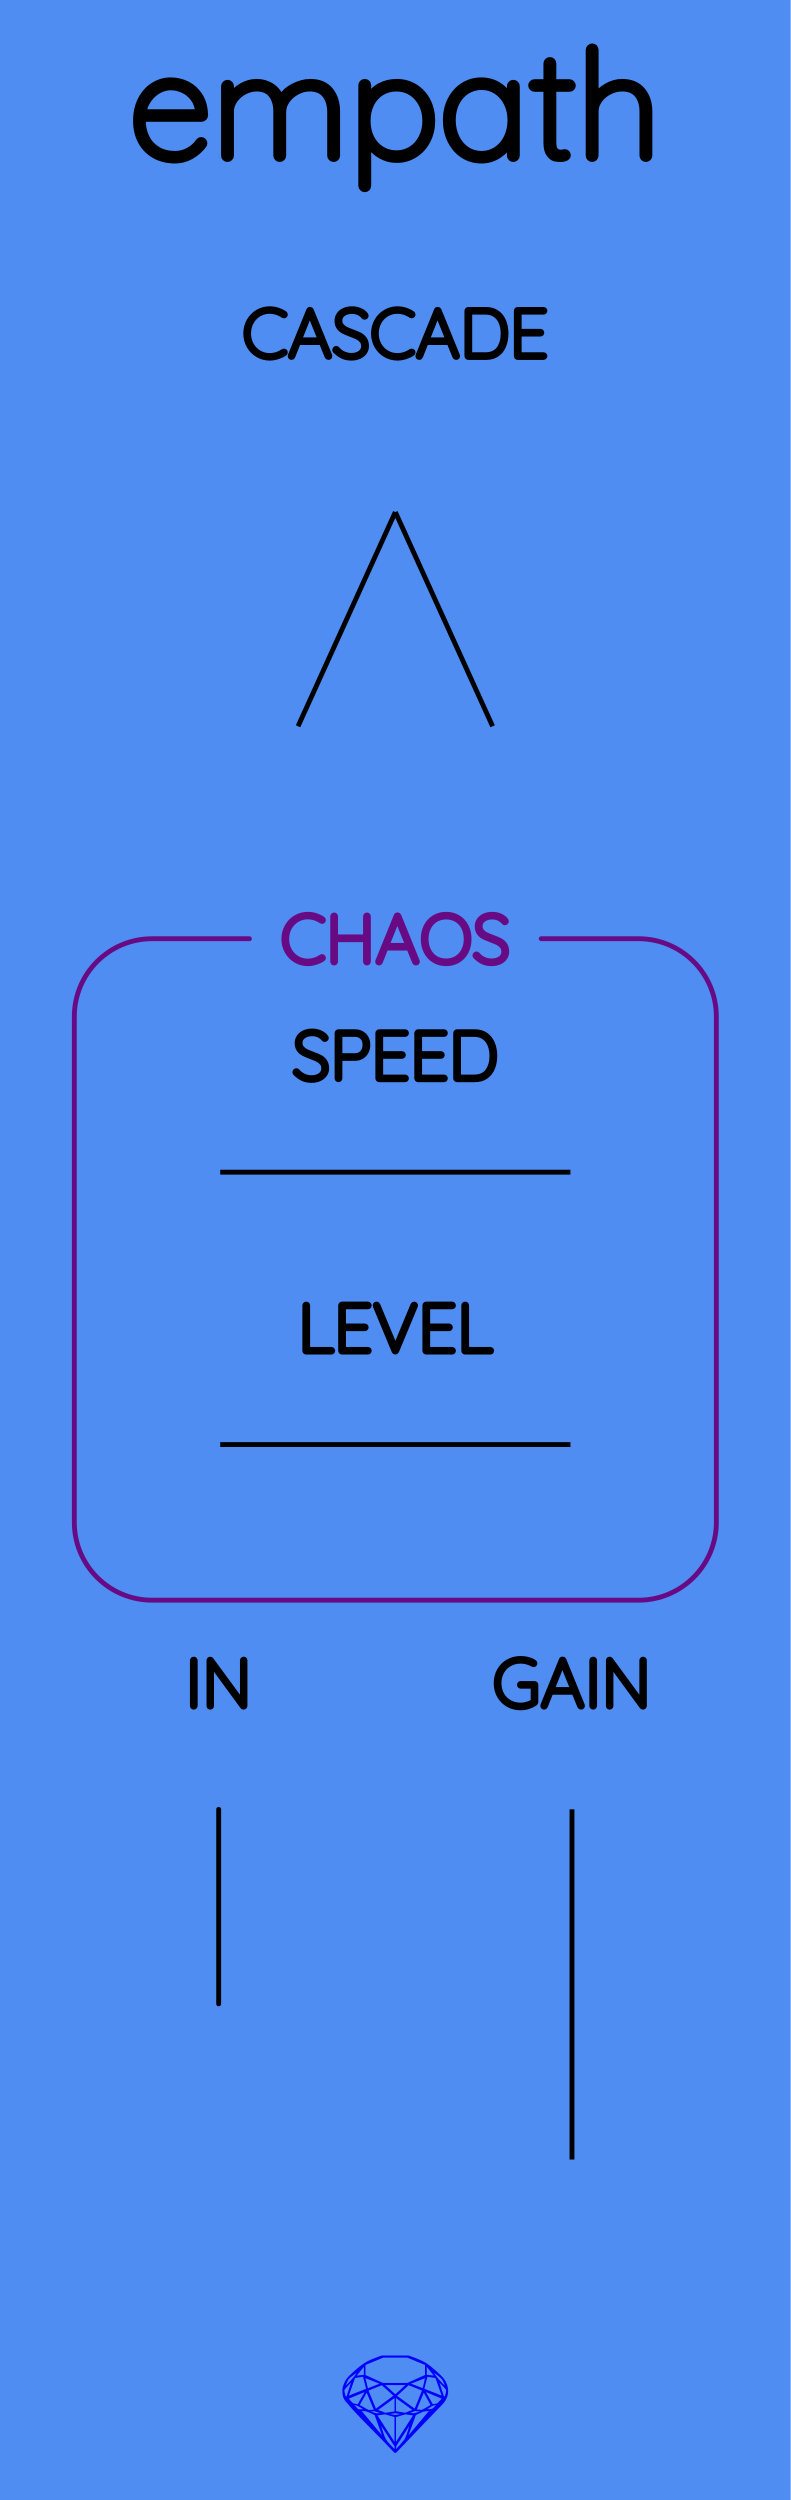
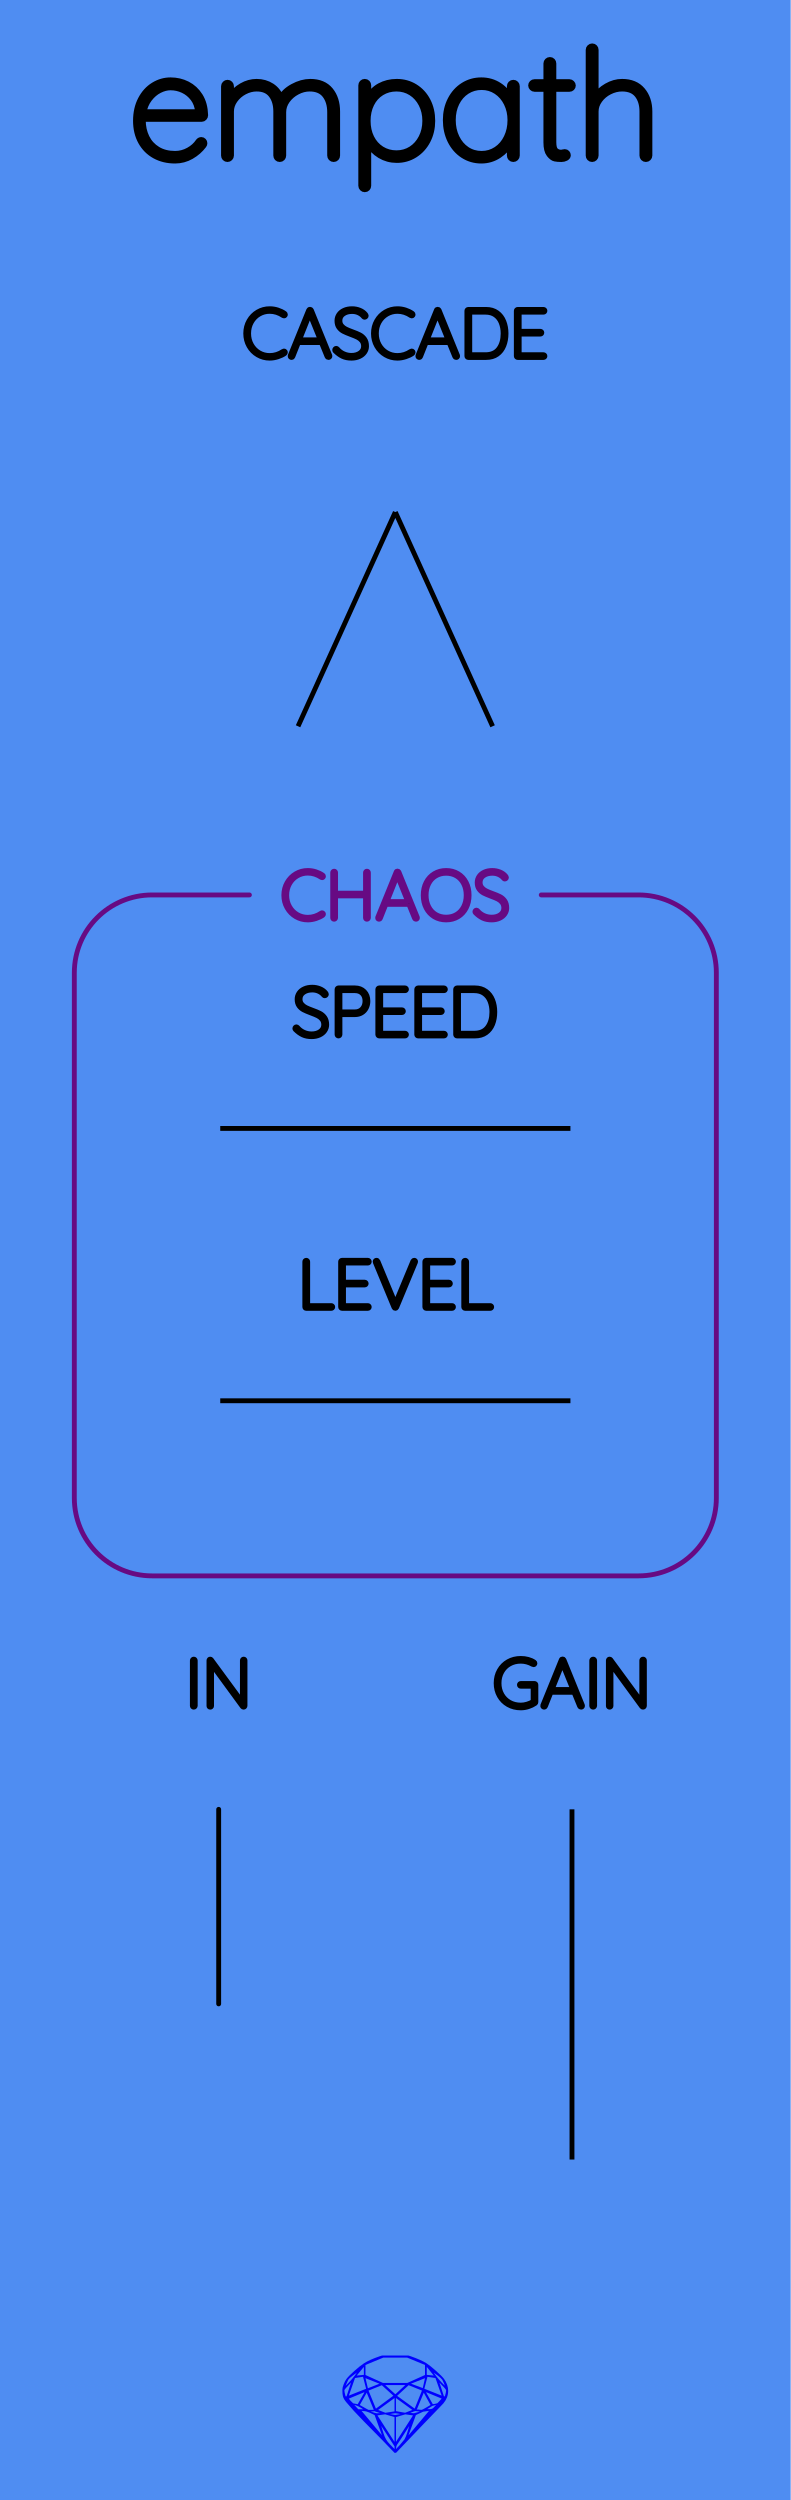
<svg xmlns="http://www.w3.org/2000/svg" width="40.64mm" height="128.50mm" viewBox="0 0 40.64 128.50">
  <g id="PanelLayer">
    <rect id="border_rect" width="40.64" height="128.5" x="0" y="0" style="display:inline;fill:#4f8df2;fill-opacity:1;stroke:none;" />
    <path id="sapphire_gemstone" d="m 23.035,122.900 q 0,0.342 -0.243,0.631 -0.044,0.052 -0.204,0.215 -0.187,0.19 -0.785,0.813 l -1.444,1.513 q -0.019,0.003 -0.044,0.003 -0.028,0 -0.041,-0.003 -0.083,-0.083 -0.648,-0.675 -0.469,-0.474 -0.934,-0.948 -0.557,-0.568 -0.898,-0.981 -0.132,-0.16 -0.168,-0.298 -0.028,-0.102 -0.028,-0.342 0,-0.11 0.072,-0.289 0.066,-0.165 0.141,-0.265 0.119,-0.157 0.422,-0.424 0.284,-0.251 0.474,-0.375 0.273,-0.179 0.819,-0.367 0.096,-0.033 0.11,-0.033 h 1.361 q 0.011,0 0.105,0.033 0.568,0.201 0.824,0.367 0.165,0.105 0.474,0.378 0.322,0.284 0.422,0.422 0.215,0.295 0.215,0.626 z m -0.168,-0.273 q -0.033,-0.107 -0.135,-0.309 -0.072,-0.094 -0.209,-0.198 -0.119,-0.085 -0.234,-0.171 0.245,0.364 0.579,0.678 z m -0.573,-0.524 -0.358,-0.446 v 0.411 z m 0.637,0.758 q 0,-0.052 -0.342,-0.394 l 0.229,0.703 h 0.05 q 0.063,-0.218 0.063,-0.309 z m -0.232,0.273 -0.317,-0.904 -0.411,-0.063 -0.16,0.615 z m 0.003,0.154 -0.772,-0.32 h -0.03 l 0.345,0.606 q 0.08,-0.003 0.234,-0.047 0.025,-0.014 0.223,-0.24 z m -0.857,-1.05 -0.719,0.284 0.604,0.226 z m 0,-0.163 v -0.515 l -0.918,-0.38 h -1.224 l -0.918,0.38 v 0.515 l 0.898,0.408 h 1.254 z m 0.573,1.538 q -0.069,0.011 -0.198,0.052 -0.085,0.055 -0.259,0.163 0.019,0 0.063,0.003 0.041,0 0.063,0 0.119,0 0.19,-0.069 0.072,-0.072 0.141,-0.149 z m -0.289,0.003 -0.347,-0.631 -0.364,0.879 q 0.025,-0.017 0.066,-0.017 0.03,0 0.085,0.011 0.058,0.008 0.088,0.008 0.05,0 0.229,-0.107 0.229,-0.138 0.243,-0.143 z m -0.441,-0.741 -0.684,-0.276 -0.593,0.548 0.904,0.656 z m -0.854,-0.284 h -1.036 l 0.524,0.474 z m 0.75,1.367 q -0.229,-0.03 -0.229,-0.03 -0.036,0 -0.273,0.094 l 0.19,0.019 q 0.011,0 0.311,-0.083 z m -0.389,-0.088 -0.843,-0.612 v 0.675 l 0.471,0.083 z m 0.854,0.05 q -0.099,0.006 -0.295,0.039 -0.011,0.003 -0.378,0.176 -0.13,0.347 -0.38,1.042 z m -2.544,-1.397 -0.719,-0.284 0.124,0.518 z m -0.802,-0.455 v -0.411 l -0.367,0.446 z m 1.516,1.072 -0.593,-0.54 -0.684,0.276 0.38,0.929 z m 0.369,0.943 q -0.033,-0.003 -0.135,-0.025 -0.085,-0.017 -0.138,-0.017 -0.052,0 -0.138,0.017 -0.102,0.022 -0.135,0.025 0.265,0.047 0.273,0.047 0.008,0 0.273,-0.047 z m -0.309,-0.138 v -0.686 l -0.843,0.612 0.372,0.146 z m 0.951,0.207 -0.397,-0.055 -0.48,0.141 v 1.276 z m -2.888,-2.202 q -0.119,0.085 -0.234,0.174 -0.146,0.107 -0.209,0.196 -0.044,0.105 -0.135,0.314 0.369,-0.364 0.579,-0.684 z m 0.477,0.832 -0.16,-0.615 -0.411,0.063 -0.317,0.904 z m 0.394,1.083 -0.364,-0.879 -0.356,0.631 q 0.435,0.251 0.452,0.251 0.091,0 0.267,-0.003 z m 1.822,0.83 q -0.132,0.212 -0.405,0.634 -0.077,0.107 -0.22,0.328 -0.058,0.105 -0.055,0.226 0.16,-0.152 0.433,-0.496 0.077,-0.13 0.141,-0.339 0.055,-0.176 0.107,-0.353 z m -1.494,-0.661 -0.27,-0.088 -0.008,-0.011 q -0.025,0 -0.107,0.011 -0.066,0.006 -0.107,0.006 0.273,0.091 0.311,0.091 0.025,0 0.182,-0.008 z m -0.81,-1.064 h -0.03 l -0.772,0.32 q 0.066,0.097 0.223,0.24 0.077,0.014 0.234,0.047 z m -0.689,-0.502 q -0.342,0.347 -0.342,0.394 0,0.08 0.063,0.309 h 0.05 z m 2.235,3.045 v -1.276 l -0.48,-0.141 -0.397,0.055 z m -1.607,-1.676 q -0.256,-0.182 -0.458,-0.223 0.066,0.077 0.204,0.223 z m 1.61,2.045 v -0.138 l -0.684,-1.05 q 0.052,0.176 0.107,0.353 0.063,0.209 0.141,0.339 0.069,0.119 0.204,0.259 0.116,0.119 0.232,0.237 z m -0.645,-0.706 q -0.116,-0.328 -0.38,-1.042 -0.135,-0.066 -0.273,-0.13 -0.16,-0.072 -0.289,-0.072 -0.052,0 -0.11,-0.014 z" style="stroke-width:0;fill:#0000ff;stroke:#2e2114;stroke-linecap:square;stroke-opacity:1" />
    <path id="model_name" d="M10.483 7.36Q10.483 7.414 10.452 7.453Q10.196 7.794 9.815 8.012Q9.435 8.229 9 8.229Q8.418 8.229 7.968 7.981Q7.518 7.732 7.266 7.274Q7.014 6.816 7.014 6.211Q7.014 5.59 7.258 5.121Q7.503 4.651 7.906 4.403Q8.31 4.154 8.768 4.154Q9.225 4.154 9.617 4.352Q10.009 4.55 10.258 4.946Q10.506 5.342 10.522 5.924Q10.522 5.986 10.475 6.036Q10.428 6.087 10.366 6.087H7.316V6.188Q7.316 6.669 7.51 7.069Q7.704 7.468 8.085 7.701Q8.465 7.934 9 7.934Q9.373 7.934 9.703 7.752Q10.033 7.569 10.219 7.29Q10.273 7.22 10.351 7.22Q10.405 7.22 10.444 7.263Q10.483 7.305 10.483 7.36ZM7.347 5.792H10.203V5.722Q10.165 5.326 9.951 5.043Q9.738 4.76 9.423 4.612Q9.109 4.465 8.768 4.465Q8.48 4.465 8.182 4.616Q7.883 4.767 7.654 5.066Q7.425 5.365 7.347 5.792ZM17.305 5.738V7.996Q17.305 8.058 17.262 8.105Q17.219 8.151 17.15 8.151Q17.08 8.151 17.037 8.105Q16.994 8.058 16.994 7.996V5.769Q16.994 5.218 16.727 4.872Q16.459 4.527 15.916 4.527Q15.582 4.527 15.26 4.698Q14.938 4.868 14.736 5.152Q14.534 5.435 14.534 5.769V7.996Q14.534 8.058 14.491 8.105Q14.449 8.151 14.379 8.151Q14.309 8.151 14.266 8.105Q14.224 8.058 14.224 7.996V5.73Q14.224 5.194 13.967 4.861Q13.711 4.527 13.191 4.527Q12.866 4.527 12.555 4.69Q12.245 4.853 12.047 5.132Q11.849 5.412 11.849 5.73V7.996Q11.849 8.058 11.802 8.105Q11.756 8.151 11.694 8.151Q11.624 8.151 11.581 8.105Q11.538 8.058 11.538 7.996V4.434Q11.538 4.372 11.585 4.325Q11.631 4.278 11.694 4.278Q11.763 4.278 11.806 4.325Q11.849 4.372 11.849 4.434V4.977Q12.074 4.651 12.435 4.441Q12.796 4.232 13.191 4.232Q13.618 4.232 13.952 4.449Q14.286 4.667 14.441 5.086Q14.604 4.729 15.058 4.48Q15.512 4.232 15.947 4.232Q16.614 4.232 16.959 4.651Q17.305 5.07 17.305 5.738ZM22.194 6.211Q22.194 6.77 21.958 7.224Q21.721 7.678 21.309 7.938Q20.898 8.198 20.394 8.198Q19.928 8.198 19.54 7.965Q19.152 7.732 18.904 7.305V9.548Q18.904 9.61 18.861 9.657Q18.818 9.703 18.748 9.703Q18.686 9.703 18.64 9.657Q18.593 9.61 18.593 9.548V4.387Q18.593 4.325 18.636 4.278Q18.678 4.232 18.748 4.232Q18.818 4.232 18.861 4.278Q18.904 4.325 18.904 4.387V5.101Q19.136 4.659 19.524 4.445Q19.913 4.232 20.394 4.232Q20.906 4.232 21.317 4.488Q21.729 4.744 21.962 5.194Q22.194 5.644 22.194 6.211ZM21.884 6.211Q21.884 5.73 21.686 5.346Q21.488 4.961 21.147 4.744Q20.805 4.527 20.378 4.527Q19.944 4.527 19.598 4.74Q19.253 4.954 19.063 5.338Q18.873 5.722 18.873 6.211Q18.873 6.7 19.063 7.084Q19.253 7.468 19.598 7.686Q19.944 7.903 20.378 7.903Q20.805 7.903 21.147 7.686Q21.488 7.468 21.686 7.08Q21.884 6.692 21.884 6.211ZM26.541 4.434V7.996Q26.541 8.058 26.494 8.105Q26.447 8.151 26.385 8.151Q26.316 8.151 26.273 8.105Q26.23 8.058 26.23 7.996V7.298Q26.036 7.693 25.633 7.961Q25.229 8.229 24.74 8.229Q24.228 8.229 23.816 7.961Q23.405 7.693 23.172 7.224Q22.939 6.754 22.939 6.172Q22.939 5.598 23.176 5.136Q23.413 4.674 23.824 4.414Q24.235 4.154 24.74 4.154Q25.244 4.154 25.648 4.418Q26.052 4.682 26.23 5.124V4.434Q26.23 4.372 26.273 4.325Q26.316 4.278 26.385 4.278Q26.455 4.278 26.498 4.325Q26.541 4.372 26.541 4.434ZM26.261 6.172Q26.261 5.699 26.067 5.303Q25.873 4.907 25.528 4.678Q25.182 4.449 24.756 4.449Q24.329 4.449 23.983 4.67Q23.638 4.892 23.444 5.284Q23.25 5.675 23.25 6.172Q23.25 6.669 23.444 7.072Q23.638 7.476 23.979 7.705Q24.321 7.934 24.756 7.934Q25.182 7.934 25.528 7.705Q25.873 7.476 26.067 7.072Q26.261 6.669 26.261 6.172ZM29.42 4.395Q29.42 4.457 29.377 4.5Q29.334 4.542 29.272 4.542H28.419V7.305Q28.419 7.647 28.539 7.759Q28.659 7.872 28.846 7.872Q28.877 7.872 28.935 7.856Q28.993 7.841 29.032 7.841Q29.086 7.841 29.125 7.883Q29.164 7.926 29.164 7.981Q29.164 8.05 29.071 8.101Q28.977 8.151 28.853 8.151Q28.659 8.151 28.527 8.124Q28.395 8.097 28.252 7.915Q28.108 7.732 28.108 7.321V4.542H27.472Q27.418 4.542 27.371 4.496Q27.324 4.449 27.324 4.395Q27.324 4.333 27.367 4.29Q27.41 4.247 27.472 4.247H28.108V3.262Q28.108 3.2 28.155 3.153Q28.201 3.107 28.264 3.107Q28.333 3.107 28.376 3.153Q28.419 3.2 28.419 3.262V4.247H29.272Q29.327 4.247 29.373 4.294Q29.42 4.341 29.42 4.395ZM33.355 5.73V7.996Q33.355 8.058 33.308 8.105Q33.262 8.151 33.2 8.151Q33.13 8.151 33.087 8.105Q33.044 8.058 33.044 7.996V5.73Q33.044 5.194 32.781 4.861Q32.517 4.527 31.973 4.527Q31.64 4.527 31.317 4.69Q30.995 4.853 30.794 5.132Q30.592 5.412 30.592 5.73V7.996Q30.592 8.058 30.545 8.105Q30.499 8.151 30.437 8.151Q30.367 8.151 30.324 8.105Q30.281 8.058 30.281 7.996V2.563Q30.281 2.501 30.328 2.455Q30.375 2.408 30.437 2.408Q30.506 2.408 30.549 2.455Q30.592 2.501 30.592 2.563V5.016Q30.809 4.674 31.193 4.453Q31.578 4.232 31.973 4.232Q32.641 4.232 32.998 4.655Q33.355 5.078 33.355 5.73Z" style="display:inline;stroke:#000000;stroke-width:0.35;stroke-linecap:round;stroke-linejoin:bevel" />
    <path d="M 29.40,93.00 L 29.40,111.00 z " style="stroke:#000000;stroke-width:0.25;stroke-linecap:round;stroke-linejoin:bevel;stroke-dasharray:none" />
    <path d="M27.544 86.602V87.488Q27.544 87.53 27.513 87.551Q27.35 87.661 27.158 87.722Q26.966 87.784 26.768 87.784Q26.405 87.784 26.117 87.62Q25.83 87.456 25.666 87.167Q25.502 86.877 25.502 86.514Q25.502 86.151 25.666 85.862Q25.83 85.572 26.117 85.408Q26.405 85.244 26.768 85.244Q26.966 85.244 27.144 85.292Q27.322 85.339 27.463 85.435Q27.495 85.456 27.495 85.495Q27.495 85.526 27.472 85.546Q27.449 85.565 27.428 85.565Q27.41 85.565 27.382 85.551Q27.086 85.385 26.768 85.385Q26.444 85.385 26.19 85.53Q25.936 85.674 25.793 85.932Q25.65 86.19 25.65 86.514Q25.65 86.839 25.793 87.096Q25.936 87.354 26.19 87.498Q26.444 87.643 26.768 87.643Q26.931 87.643 27.098 87.592Q27.266 87.541 27.403 87.456V86.673H26.768Q26.74 86.673 26.719 86.652Q26.698 86.63 26.698 86.602Q26.698 86.571 26.719 86.551Q26.74 86.532 26.768 86.532H27.474Q27.506 86.532 27.525 86.553Q27.544 86.574 27.544 86.602ZM29.94 87.682Q29.94 87.714 29.919 87.731Q29.897 87.749 29.866 87.749Q29.841 87.749 29.822 87.737Q29.802 87.724 29.795 87.703L29.499 86.976L29.502 86.983H28.32L28.035 87.703Q28.017 87.749 27.971 87.749Q27.939 87.749 27.92 87.731Q27.901 87.714 27.897 87.689Q27.894 87.675 27.901 87.654L28.85 85.318Q28.86 85.29 28.876 85.281Q28.892 85.272 28.917 85.272Q28.97 85.272 28.987 85.318L29.936 87.654Q29.94 87.664 29.94 87.682ZM28.377 86.842H29.446L28.906 85.512ZM30.49 87.749Q30.455 87.749 30.435 87.728Q30.416 87.707 30.416 87.675V85.353Q30.416 85.322 30.437 85.301Q30.458 85.279 30.49 85.279Q30.522 85.279 30.543 85.301Q30.564 85.322 30.564 85.353V87.675Q30.561 87.707 30.54 87.728Q30.518 87.749 30.49 87.749ZM33.122 85.346V87.671Q33.122 87.71 33.101 87.729Q33.08 87.749 33.048 87.749Q33.012 87.749 32.991 87.721L31.404 85.551V87.689Q31.404 87.714 31.384 87.731Q31.365 87.749 31.337 87.749Q31.305 87.749 31.287 87.731Q31.27 87.714 31.27 87.689V85.35Q31.27 85.315 31.289 85.297Q31.308 85.279 31.333 85.279Q31.365 85.279 31.386 85.304L32.988 87.488V85.346Q32.988 85.318 33.007 85.299Q33.027 85.279 33.055 85.279Q33.087 85.279 33.104 85.299Q33.122 85.318 33.122 85.346Z" style="stroke:#000000;stroke-width:0.25;stroke-linecap:round;stroke-linejoin:bevel" />
    <path d="M 11.24,93.00 L 11.24,103.00 " style="stroke:#000000;stroke-width:0.25;stroke-linecap:round;stroke-linejoin:bevel;stroke-dasharray:none" fill="none" />
    <path d="M9.961 87.749Q9.926 87.749 9.906 87.728Q9.887 87.707 9.887 87.675V85.353Q9.887 85.322 9.908 85.301Q9.929 85.279 9.961 85.279Q9.993 85.279 10.014 85.301Q10.035 85.322 10.035 85.353V87.675Q10.032 87.707 10.011 87.728Q9.989 87.749 9.961 87.749ZM12.593 85.346V87.671Q12.593 87.71 12.572 87.729Q12.551 87.749 12.519 87.749Q12.483 87.749 12.462 87.721L10.875 85.551V87.689Q10.875 87.714 10.855 87.731Q10.836 87.749 10.808 87.749Q10.776 87.749 10.758 87.731Q10.741 87.714 10.741 87.689V85.35Q10.741 85.315 10.76 85.297Q10.78 85.279 10.804 85.279Q10.836 85.279 10.857 85.304L12.459 87.488V85.346Q12.459 85.318 12.478 85.299Q12.498 85.279 12.526 85.279Q12.558 85.279 12.575 85.299Q12.593 85.318 12.593 85.346Z" style="stroke:#000000;stroke-width:0.25;stroke-linecap:round;stroke-linejoin:bevel" />
    <path d="M14.667 16.165Q14.667 16.194 14.653 16.211Q14.632 16.239 14.6 16.239Q14.586 16.239 14.557 16.225Q14.229 16.003 13.862 16.003Q13.566 16.003 13.317 16.15Q13.069 16.296 12.924 16.555Q12.779 16.815 12.779 17.139Q12.779 17.464 12.924 17.723Q13.069 17.982 13.317 18.129Q13.566 18.275 13.862 18.275Q14.233 18.275 14.554 18.056Q14.572 18.042 14.596 18.042Q14.632 18.042 14.653 18.07Q14.667 18.088 14.667 18.113Q14.667 18.148 14.639 18.169Q14.501 18.268 14.284 18.339Q14.067 18.409 13.862 18.409Q13.527 18.409 13.245 18.243Q12.963 18.078 12.797 17.787Q12.631 17.495 12.631 17.139Q12.631 16.783 12.797 16.492Q12.963 16.201 13.245 16.035Q13.527 15.869 13.862 15.869Q14.074 15.869 14.273 15.933Q14.473 15.996 14.635 16.109Q14.667 16.134 14.667 16.165ZM16.956 18.307Q16.956 18.339 16.935 18.356Q16.914 18.374 16.882 18.374Q16.858 18.374 16.838 18.361Q16.819 18.349 16.812 18.328L16.515 17.601L16.519 17.608H15.337L15.051 18.328Q15.034 18.374 14.988 18.374Q14.956 18.374 14.937 18.356Q14.917 18.339 14.914 18.314Q14.91 18.3 14.917 18.279L15.866 15.943Q15.877 15.915 15.893 15.906Q15.909 15.897 15.933 15.897Q15.986 15.897 16.004 15.943L16.953 18.279Q16.956 18.289 16.956 18.307ZM15.393 17.467H16.462L15.923 16.137ZM17.224 18.039Q17.203 18.017 17.203 17.986Q17.203 17.958 17.228 17.931Q17.253 17.905 17.281 17.905Q17.313 17.905 17.341 17.936Q17.478 18.099 17.667 18.183Q17.856 18.268 18.064 18.268Q18.336 18.268 18.512 18.137Q18.688 18.007 18.688 17.792Q18.685 17.622 18.597 17.513Q18.509 17.404 18.38 17.338Q18.251 17.273 18.029 17.192Q17.785 17.1 17.649 17.03Q17.514 16.959 17.417 16.829Q17.32 16.698 17.32 16.486Q17.32 16.314 17.415 16.172Q17.51 16.031 17.686 15.95Q17.863 15.869 18.096 15.869Q18.304 15.869 18.491 15.945Q18.678 16.021 18.787 16.158Q18.823 16.208 18.823 16.233Q18.823 16.261 18.796 16.284Q18.77 16.307 18.738 16.307Q18.71 16.307 18.692 16.285Q18.593 16.158 18.438 16.084Q18.283 16.01 18.096 16.01Q17.828 16.01 17.649 16.137Q17.471 16.264 17.471 16.483Q17.471 16.635 17.558 16.741Q17.644 16.846 17.775 16.912Q17.905 16.977 18.099 17.047Q18.346 17.136 18.491 17.21Q18.636 17.284 18.738 17.425Q18.84 17.566 18.84 17.799Q18.84 17.961 18.745 18.102Q18.65 18.243 18.471 18.326Q18.293 18.409 18.064 18.409Q17.803 18.409 17.609 18.319Q17.415 18.229 17.224 18.039ZM21.232 16.165Q21.232 16.194 21.218 16.211Q21.197 16.239 21.165 16.239Q21.151 16.239 21.123 16.225Q20.794 16.003 20.428 16.003Q20.131 16.003 19.883 16.15Q19.634 16.296 19.489 16.555Q19.345 16.815 19.345 17.139Q19.345 17.464 19.489 17.723Q19.634 17.982 19.883 18.129Q20.131 18.275 20.428 18.275Q20.798 18.275 21.119 18.056Q21.137 18.042 21.161 18.042Q21.197 18.042 21.218 18.07Q21.232 18.088 21.232 18.113Q21.232 18.148 21.204 18.169Q21.066 18.268 20.849 18.339Q20.632 18.409 20.428 18.409Q20.093 18.409 19.81 18.243Q19.528 18.078 19.362 17.787Q19.196 17.495 19.196 17.139Q19.196 16.783 19.362 16.492Q19.528 16.201 19.81 16.035Q20.093 15.869 20.428 15.869Q20.639 15.869 20.839 15.933Q21.038 15.996 21.2 16.109Q21.232 16.134 21.232 16.165ZM23.521 18.307Q23.521 18.339 23.5 18.356Q23.479 18.374 23.447 18.374Q23.423 18.374 23.403 18.361Q23.384 18.349 23.377 18.328L23.081 17.601L23.084 17.608H21.902L21.616 18.328Q21.599 18.374 21.553 18.374Q21.521 18.374 21.502 18.356Q21.482 18.339 21.479 18.314Q21.475 18.3 21.482 18.279L22.431 15.943Q22.442 15.915 22.458 15.906Q22.474 15.897 22.498 15.897Q22.551 15.897 22.569 15.943L23.518 18.279Q23.521 18.289 23.521 18.307ZM21.959 17.467H23.028L22.488 16.137ZM26.009 17.139Q26.009 17.488 25.897 17.767Q25.786 18.046 25.557 18.21Q25.328 18.374 24.985 18.374H24.068Q24.04 18.374 24.019 18.353Q23.998 18.331 23.998 18.303V15.975Q23.998 15.947 24.019 15.926Q24.04 15.904 24.068 15.904H24.985Q25.324 15.904 25.555 16.074Q25.786 16.243 25.897 16.523Q26.009 16.804 26.009 17.139ZM25.86 17.139Q25.86 16.839 25.763 16.59Q25.666 16.342 25.463 16.194Q25.261 16.046 24.95 16.046H24.146V18.233H24.95Q25.409 18.233 25.635 17.931Q25.86 17.63 25.86 17.139ZM28.009 18.303Q28.009 18.335 27.988 18.354Q27.966 18.374 27.938 18.374H26.608Q26.58 18.374 26.559 18.353Q26.538 18.331 26.538 18.303V15.975Q26.538 15.947 26.559 15.926Q26.58 15.904 26.608 15.904H27.938Q27.966 15.904 27.988 15.926Q28.009 15.947 28.009 15.975Q28.009 16.007 27.988 16.026Q27.966 16.046 27.938 16.046H26.686V17.03H27.779Q27.808 17.03 27.829 17.051Q27.85 17.072 27.85 17.1Q27.85 17.132 27.829 17.151Q27.808 17.171 27.779 17.171H26.686V18.233H27.938Q27.966 18.233 27.988 18.254Q28.009 18.275 28.009 18.303Z" style="stroke:#000000;stroke-width:0.25;stroke-linecap:round;stroke-linejoin:bevel" />
    <path d="M 20.32,26.32 L 15.32,37.33 z L 25.32,37.33 z " style="stroke:#000000;stroke-width:0.25;stroke-linecap:round;stroke-linejoin:bevel;stroke-dasharray:none" />
-     <path d="M16.625 47.29Q16.625 47.319 16.61 47.336Q16.589 47.364 16.558 47.364Q16.544 47.364 16.515 47.35Q16.187 47.128 15.82 47.128Q15.524 47.128 15.275 47.275Q15.027 47.421 14.882 47.68Q14.737 47.94 14.737 48.264Q14.737 48.589 14.882 48.848Q15.027 49.107 15.275 49.254Q15.524 49.4 15.82 49.4Q16.191 49.4 16.512 49.181Q16.529 49.167 16.554 49.167Q16.589 49.167 16.61 49.195Q16.625 49.213 16.625 49.238Q16.625 49.273 16.596 49.294Q16.459 49.393 16.242 49.464Q16.025 49.534 15.82 49.534Q15.485 49.534 15.203 49.368Q14.921 49.203 14.755 48.911Q14.589 48.62 14.589 48.264Q14.589 47.908 14.755 47.617Q14.921 47.326 15.203 47.16Q15.485 46.994 15.82 46.994Q16.032 46.994 16.231 47.058Q16.431 47.121 16.593 47.234Q16.625 47.259 16.625 47.29ZM18.935 47.103V49.425Q18.932 49.456 18.911 49.478Q18.89 49.499 18.861 49.499Q18.826 49.499 18.807 49.478Q18.787 49.456 18.787 49.425V48.299H17.249V49.425Q17.245 49.456 17.224 49.478Q17.203 49.499 17.175 49.499Q17.14 49.499 17.12 49.478Q17.101 49.456 17.101 49.425V47.103Q17.101 47.072 17.122 47.051Q17.143 47.029 17.175 47.029Q17.207 47.029 17.228 47.051Q17.249 47.072 17.249 47.103V48.158H18.787V47.103Q18.787 47.072 18.808 47.051Q18.829 47.029 18.861 47.029Q18.893 47.029 18.914 47.051Q18.935 47.072 18.935 47.103ZM21.454 49.432Q21.454 49.464 21.433 49.481Q21.412 49.499 21.38 49.499Q21.355 49.499 21.336 49.486Q21.317 49.474 21.309 49.453L21.013 48.726L21.017 48.733H19.835L19.549 49.453Q19.532 49.499 19.486 49.499Q19.454 49.499 19.434 49.481Q19.415 49.464 19.412 49.439Q19.408 49.425 19.415 49.404L20.364 47.068Q20.375 47.04 20.391 47.031Q20.406 47.022 20.431 47.022Q20.484 47.022 20.502 47.068L21.451 49.404Q21.454 49.414 21.454 49.432ZM19.891 48.592H20.96L20.421 47.262ZM22.932 49.534Q22.59 49.534 22.322 49.374Q22.054 49.213 21.904 48.924Q21.754 48.635 21.754 48.264Q21.754 47.894 21.904 47.604Q22.054 47.315 22.322 47.155Q22.59 46.994 22.932 46.994Q23.274 46.994 23.543 47.155Q23.811 47.315 23.961 47.604Q24.111 47.894 24.111 48.264Q24.111 48.635 23.961 48.924Q23.811 49.213 23.543 49.374Q23.274 49.534 22.932 49.534ZM22.932 47.135Q22.633 47.135 22.398 47.276Q22.163 47.417 22.033 47.675Q21.902 47.932 21.902 48.264Q21.902 48.596 22.033 48.853Q22.163 49.111 22.398 49.252Q22.633 49.393 22.932 49.393Q23.232 49.393 23.467 49.252Q23.701 49.111 23.832 48.853Q23.962 48.596 23.962 48.264Q23.962 47.932 23.832 47.675Q23.701 47.417 23.467 47.276Q23.232 47.135 22.932 47.135ZM24.432 49.164Q24.41 49.142 24.41 49.111Q24.41 49.083 24.435 49.056Q24.46 49.03 24.488 49.03Q24.52 49.03 24.548 49.061Q24.686 49.224 24.874 49.308Q25.063 49.393 25.271 49.393Q25.543 49.393 25.719 49.263Q25.896 49.132 25.896 48.917Q25.892 48.747 25.804 48.638Q25.716 48.529 25.587 48.463Q25.458 48.398 25.236 48.317Q24.992 48.225 24.857 48.155Q24.721 48.084 24.624 47.954Q24.527 47.823 24.527 47.611Q24.527 47.439 24.622 47.297Q24.717 47.156 24.894 47.075Q25.07 46.994 25.303 46.994Q25.511 46.994 25.698 47.07Q25.885 47.146 25.994 47.283Q26.03 47.333 26.03 47.358Q26.03 47.386 26.003 47.409Q25.977 47.432 25.945 47.432Q25.917 47.432 25.899 47.41Q25.8 47.283 25.645 47.209Q25.49 47.135 25.303 47.135Q25.035 47.135 24.857 47.262Q24.679 47.389 24.679 47.608Q24.679 47.76 24.765 47.865Q24.851 47.971 24.982 48.037Q25.113 48.102 25.306 48.172Q25.553 48.261 25.698 48.335Q25.843 48.409 25.945 48.55Q26.047 48.691 26.047 48.924Q26.047 49.086 25.952 49.227Q25.857 49.368 25.679 49.451Q25.5 49.534 25.271 49.534Q25.01 49.534 24.816 49.444Q24.622 49.354 24.432 49.164Z" style="stroke:#670A83;stroke-width:0.25;stroke-linecap:round;stroke-linejoin:bevel" />
-     <path id="chaos_box_art" d="M 12.82,48.25 L 7.82,48.25 A 4 4 0 0 0 3.82 52.25 L 3.82,78.25 A 4 4 0 0 0 7.82 82.25 L 32.82,82.25 A 4 4 0 0 0 36.82 78.25 L 36.82,52.25 A 4 4 0 0 0 32.82 48.25 L 27.82,48.25 " style="stroke:#670A83;stroke-width:0.25;stroke-linecap:round;stroke-linejoin:bevel;stroke-dasharray:none" fill="none" />
-     <path d="M 11.32,60.25 L 29.32,60.25 z " style="stroke:#000000;stroke-width:0.25;stroke-linecap:round;stroke-linejoin:bevel;stroke-dasharray:none" />
-     <path d="M15.177 55.164Q15.155 55.142 15.155 55.111Q15.155 55.083 15.18 55.056Q15.205 55.03 15.233 55.03Q15.265 55.03 15.293 55.061Q15.431 55.224 15.619 55.308Q15.808 55.393 16.016 55.393Q16.288 55.393 16.464 55.263Q16.64 55.132 16.64 54.917Q16.637 54.747 16.549 54.638Q16.461 54.529 16.332 54.463Q16.203 54.398 15.981 54.317Q15.737 54.225 15.602 54.155Q15.466 54.084 15.369 53.954Q15.272 53.823 15.272 53.611Q15.272 53.439 15.367 53.297Q15.462 53.156 15.639 53.075Q15.815 52.994 16.048 52.994Q16.256 52.994 16.443 53.07Q16.63 53.146 16.739 53.283Q16.775 53.333 16.775 53.358Q16.775 53.386 16.748 53.409Q16.722 53.432 16.69 53.432Q16.662 53.432 16.644 53.41Q16.545 53.283 16.39 53.209Q16.235 53.135 16.048 53.135Q15.78 53.135 15.602 53.262Q15.423 53.389 15.423 53.608Q15.423 53.76 15.51 53.865Q15.596 53.971 15.727 54.037Q15.857 54.102 16.051 54.172Q16.298 54.261 16.443 54.335Q16.588 54.409 16.69 54.55Q16.792 54.691 16.792 54.924Q16.792 55.086 16.697 55.227Q16.602 55.368 16.424 55.451Q16.245 55.534 16.016 55.534Q15.755 55.534 15.561 55.444Q15.367 55.354 15.177 55.164ZM18.909 53.703Q18.909 53.901 18.826 54.061Q18.743 54.222 18.591 54.312Q18.44 54.402 18.242 54.402H17.473V55.428Q17.473 55.456 17.45 55.478Q17.427 55.499 17.399 55.499Q17.367 55.499 17.346 55.478Q17.325 55.456 17.325 55.428V53.1Q17.325 53.072 17.346 53.051Q17.367 53.029 17.395 53.029H18.242Q18.542 53.029 18.725 53.216Q18.909 53.403 18.909 53.703ZM18.761 53.703Q18.761 53.46 18.621 53.315Q18.482 53.17 18.242 53.17H17.473V54.261H18.242Q18.479 54.261 18.62 54.104Q18.761 53.947 18.761 53.703ZM20.892 55.428Q20.892 55.46 20.87 55.479Q20.849 55.499 20.821 55.499H19.491Q19.463 55.499 19.442 55.478Q19.42 55.456 19.42 55.428V53.1Q19.42 53.072 19.442 53.051Q19.463 53.029 19.491 53.029H20.821Q20.849 53.029 20.87 53.051Q20.892 53.072 20.892 53.1Q20.892 53.132 20.87 53.151Q20.849 53.17 20.821 53.17H19.569V54.155H20.662Q20.69 54.155 20.712 54.176Q20.733 54.197 20.733 54.225Q20.733 54.257 20.712 54.276Q20.69 54.296 20.662 54.296H19.569V55.358H20.821Q20.849 55.358 20.87 55.379Q20.892 55.4 20.892 55.428ZM22.892 55.428Q22.892 55.46 22.871 55.479Q22.849 55.499 22.821 55.499H21.491Q21.463 55.499 21.442 55.478Q21.421 55.456 21.421 55.428V53.1Q21.421 53.072 21.442 53.051Q21.463 53.029 21.491 53.029H22.821Q22.849 53.029 22.871 53.051Q22.892 53.072 22.892 53.1Q22.892 53.132 22.871 53.151Q22.849 53.17 22.821 53.17H21.569V54.155H22.662Q22.691 54.155 22.712 54.176Q22.733 54.197 22.733 54.225Q22.733 54.257 22.712 54.276Q22.691 54.296 22.662 54.296H21.569V55.358H22.821Q22.849 55.358 22.871 55.379Q22.892 55.4 22.892 55.428ZM25.432 54.264Q25.432 54.613 25.321 54.892Q25.209 55.171 24.98 55.335Q24.751 55.499 24.409 55.499H23.491Q23.463 55.499 23.442 55.478Q23.421 55.456 23.421 55.428V53.1Q23.421 53.072 23.442 53.051Q23.463 53.029 23.491 53.029H24.409Q24.747 53.029 24.978 53.199Q25.209 53.368 25.321 53.648Q25.432 53.929 25.432 54.264ZM25.284 54.264Q25.284 53.964 25.187 53.715Q25.09 53.467 24.887 53.319Q24.684 53.17 24.373 53.17H23.569V55.358H24.373Q24.832 55.358 25.058 55.056Q25.284 54.755 25.284 54.264Z" style="stroke:#000000;stroke-width:0.25;stroke-linecap:round;stroke-linejoin:bevel" />
-     <path d="M 11.32,74.25 L 29.32,74.25 z " style="stroke:#000000;stroke-width:0.25;stroke-linecap:round;stroke-linejoin:bevel;stroke-dasharray:none" />
-     <path d="M17.103 69.428Q17.103 69.46 17.081 69.479Q17.06 69.499 17.032 69.499H15.737Q15.706 69.499 15.686 69.478Q15.667 69.457 15.667 69.428V67.1Q15.667 67.072 15.688 67.051Q15.709 67.029 15.741 67.029Q15.773 67.029 15.794 67.051Q15.815 67.072 15.815 67.1V69.358H17.032Q17.06 69.358 17.081 69.379Q17.103 69.4 17.103 69.428ZM18.979 69.428Q18.979 69.46 18.958 69.479Q18.937 69.499 18.909 69.499H17.579Q17.551 69.499 17.529 69.478Q17.508 69.457 17.508 69.428V67.1Q17.508 67.072 17.529 67.051Q17.551 67.029 17.579 67.029H18.909Q18.937 67.029 18.958 67.051Q18.979 67.072 18.979 67.1Q18.979 67.132 18.958 67.151Q18.937 67.171 18.909 67.171H17.657V68.155H18.75Q18.778 68.155 18.799 68.176Q18.821 68.197 18.821 68.225Q18.821 68.257 18.799 68.276Q18.778 68.296 18.75 68.296H17.657V69.358H18.909Q18.937 69.358 18.958 69.379Q18.979 69.4 18.979 69.428ZM21.361 67.093Q21.361 67.107 21.354 67.128L20.387 69.453Q20.366 69.499 20.32 69.499Q20.299 69.499 20.279 69.487Q20.26 69.474 20.253 69.453L19.293 67.139Q19.283 67.118 19.283 67.096Q19.283 67.068 19.302 67.049Q19.322 67.029 19.35 67.029Q19.403 67.029 19.427 67.086L20.323 69.241L21.223 67.075Q21.248 67.029 21.29 67.029Q21.322 67.029 21.341 67.047Q21.361 67.065 21.361 67.093ZM23.308 69.428Q23.308 69.46 23.287 69.479Q23.266 69.499 23.238 69.499H21.907Q21.879 69.499 21.858 69.478Q21.837 69.457 21.837 69.428V67.1Q21.837 67.072 21.858 67.051Q21.879 67.029 21.907 67.029H23.238Q23.266 67.029 23.287 67.051Q23.308 67.072 23.308 67.1Q23.308 67.132 23.287 67.151Q23.266 67.171 23.238 67.171H21.985V68.155H23.079Q23.107 68.155 23.128 68.176Q23.149 68.197 23.149 68.225Q23.149 68.257 23.128 68.276Q23.107 68.296 23.079 68.296H21.985V69.358H23.238Q23.266 69.358 23.287 69.379Q23.308 69.4 23.308 69.428ZM25.273 69.428Q25.273 69.46 25.252 69.479Q25.231 69.499 25.202 69.499H23.908Q23.876 69.499 23.857 69.478Q23.837 69.457 23.837 69.428V67.1Q23.837 67.072 23.858 67.051Q23.88 67.029 23.911 67.029Q23.943 67.029 23.964 67.051Q23.985 67.072 23.985 67.1V69.358H25.202Q25.231 69.358 25.252 69.379Q25.273 69.4 25.273 69.428Z" style="stroke:#000000;stroke-width:0.25;stroke-linecap:round;stroke-linejoin:bevel" />
+     <path id="chaos_box_art" d="M 12.82,46.00 L 7.82,46.00 A 4 4 0 0 0 3.82 50 L 3.82,77.00 A 4 4 0 0 0 7.82 81 L 32.82,81.00 A 4 4 0 0 0 36.82 77 L 36.82,50.00 A 4 4 0 0 0 32.82 46 L 27.82,46.00 " style="stroke:#670A83;stroke-width:0.25;stroke-linecap:round;stroke-linejoin:bevel;stroke-dasharray:none" fill="none" />
+     <path d="M16.625 45.04Q16.625 45.069 16.61 45.086Q16.589 45.114 16.558 45.114Q16.544 45.114 16.515 45.1Q16.187 44.878 15.82 44.878Q15.524 44.878 15.275 45.025Q15.027 45.171 14.882 45.43Q14.737 45.69 14.737 46.014Q14.737 46.339 14.882 46.598Q15.027 46.857 15.275 47.004Q15.524 47.15 15.82 47.15Q16.191 47.15 16.512 46.931Q16.529 46.917 16.554 46.917Q16.589 46.917 16.61 46.945Q16.625 46.963 16.625 46.988Q16.625 47.023 16.596 47.044Q16.459 47.143 16.242 47.214Q16.025 47.284 15.82 47.284Q15.485 47.284 15.203 47.118Q14.921 46.953 14.755 46.661Q14.589 46.37 14.589 46.014Q14.589 45.658 14.755 45.367Q14.921 45.076 15.203 44.91Q15.485 44.744 15.82 44.744Q16.032 44.744 16.231 44.808Q16.431 44.871 16.593 44.984Q16.625 45.009 16.625 45.04ZM18.935 44.853V47.175Q18.932 47.206 18.911 47.228Q18.89 47.249 18.861 47.249Q18.826 47.249 18.807 47.228Q18.787 47.206 18.787 47.175V46.049H17.249V47.175Q17.245 47.206 17.224 47.228Q17.203 47.249 17.175 47.249Q17.14 47.249 17.12 47.228Q17.101 47.206 17.101 47.175V44.853Q17.101 44.822 17.122 44.801Q17.143 44.779 17.175 44.779Q17.207 44.779 17.228 44.801Q17.249 44.822 17.249 44.853V45.908H18.787V44.853Q18.787 44.822 18.808 44.801Q18.829 44.779 18.861 44.779Q18.893 44.779 18.914 44.801Q18.935 44.822 18.935 44.853ZM21.454 47.182Q21.454 47.214 21.433 47.231Q21.412 47.249 21.38 47.249Q21.355 47.249 21.336 47.236Q21.317 47.224 21.309 47.203L21.013 46.476L21.017 46.483H19.835L19.549 47.203Q19.532 47.249 19.486 47.249Q19.454 47.249 19.434 47.231Q19.415 47.214 19.412 47.189Q19.408 47.175 19.415 47.154L20.364 44.818Q20.375 44.79 20.391 44.781Q20.406 44.772 20.431 44.772Q20.484 44.772 20.502 44.818L21.451 47.154Q21.454 47.164 21.454 47.182ZM19.891 46.342H20.96L20.421 45.012ZM22.932 47.284Q22.59 47.284 22.322 47.124Q22.054 46.963 21.904 46.674Q21.754 46.385 21.754 46.014Q21.754 45.644 21.904 45.354Q22.054 45.065 22.322 44.905Q22.59 44.744 22.932 44.744Q23.274 44.744 23.543 44.905Q23.811 45.065 23.961 45.354Q24.111 45.644 24.111 46.014Q24.111 46.385 23.961 46.674Q23.811 46.963 23.543 47.124Q23.274 47.284 22.932 47.284ZM22.932 44.885Q22.633 44.885 22.398 45.026Q22.163 45.167 22.033 45.425Q21.902 45.682 21.902 46.014Q21.902 46.346 22.033 46.603Q22.163 46.861 22.398 47.002Q22.633 47.143 22.932 47.143Q23.232 47.143 23.467 47.002Q23.701 46.861 23.832 46.603Q23.962 46.346 23.962 46.014Q23.962 45.682 23.832 45.425Q23.701 45.167 23.467 45.026Q23.232 44.885 22.932 44.885ZM24.432 46.914Q24.41 46.892 24.41 46.861Q24.41 46.833 24.435 46.806Q24.46 46.78 24.488 46.78Q24.52 46.78 24.548 46.811Q24.686 46.974 24.874 47.058Q25.063 47.143 25.271 47.143Q25.543 47.143 25.719 47.013Q25.896 46.882 25.896 46.667Q25.892 46.497 25.804 46.388Q25.716 46.279 25.587 46.213Q25.458 46.148 25.236 46.067Q24.992 45.975 24.857 45.905Q24.721 45.834 24.624 45.704Q24.527 45.573 24.527 45.361Q24.527 45.189 24.622 45.047Q24.717 44.906 24.894 44.825Q25.07 44.744 25.303 44.744Q25.511 44.744 25.698 44.82Q25.885 44.896 25.994 45.033Q26.03 45.083 26.03 45.108Q26.03 45.136 26.003 45.159Q25.977 45.182 25.945 45.182Q25.917 45.182 25.899 45.16Q25.8 45.033 25.645 44.959Q25.49 44.885 25.303 44.885Q25.035 44.885 24.857 45.012Q24.679 45.139 24.679 45.358Q24.679 45.51 24.765 45.615Q24.851 45.721 24.982 45.787Q25.113 45.852 25.306 45.922Q25.553 46.011 25.698 46.085Q25.843 46.159 25.945 46.3Q26.047 46.441 26.047 46.674Q26.047 46.836 25.952 46.977Q25.857 47.118 25.679 47.201Q25.5 47.284 25.271 47.284Q25.01 47.284 24.816 47.194Q24.622 47.104 24.432 46.914Z" style="stroke:#670A83;stroke-width:0.25;stroke-linecap:round;stroke-linejoin:bevel" />
+     <path d="M 11.32,58.00 L 29.32,58.00 z " style="stroke:#000000;stroke-width:0.25;stroke-linecap:round;stroke-linejoin:bevel;stroke-dasharray:none" />
+     <path d="M15.177 52.914Q15.155 52.892 15.155 52.861Q15.155 52.833 15.18 52.806Q15.205 52.78 15.233 52.78Q15.265 52.78 15.293 52.811Q15.431 52.974 15.619 53.058Q15.808 53.143 16.016 53.143Q16.288 53.143 16.464 53.013Q16.64 52.882 16.64 52.667Q16.637 52.497 16.549 52.388Q16.461 52.279 16.332 52.213Q16.203 52.148 15.981 52.067Q15.737 51.975 15.602 51.905Q15.466 51.834 15.369 51.704Q15.272 51.573 15.272 51.361Q15.272 51.189 15.367 51.047Q15.462 50.906 15.639 50.825Q15.815 50.744 16.048 50.744Q16.256 50.744 16.443 50.82Q16.63 50.896 16.739 51.033Q16.775 51.083 16.775 51.108Q16.775 51.136 16.748 51.159Q16.722 51.182 16.69 51.182Q16.662 51.182 16.644 51.16Q16.545 51.033 16.39 50.959Q16.235 50.885 16.048 50.885Q15.78 50.885 15.602 51.012Q15.423 51.139 15.423 51.358Q15.423 51.51 15.51 51.615Q15.596 51.721 15.727 51.787Q15.857 51.852 16.051 51.922Q16.298 52.011 16.443 52.085Q16.588 52.159 16.69 52.3Q16.792 52.441 16.792 52.674Q16.792 52.836 16.697 52.977Q16.602 53.118 16.424 53.201Q16.245 53.284 16.016 53.284Q15.755 53.284 15.561 53.194Q15.367 53.104 15.177 52.914ZM18.909 51.453Q18.909 51.651 18.826 51.811Q18.743 51.972 18.591 52.062Q18.44 52.152 18.242 52.152H17.473V53.178Q17.473 53.206 17.45 53.228Q17.427 53.249 17.399 53.249Q17.367 53.249 17.346 53.228Q17.325 53.206 17.325 53.178V50.85Q17.325 50.822 17.346 50.801Q17.367 50.779 17.395 50.779H18.242Q18.542 50.779 18.725 50.966Q18.909 51.153 18.909 51.453ZM18.761 51.453Q18.761 51.21 18.621 51.065Q18.482 50.92 18.242 50.92H17.473V52.011H18.242Q18.479 52.011 18.62 51.854Q18.761 51.697 18.761 51.453ZM20.892 53.178Q20.892 53.21 20.87 53.229Q20.849 53.249 20.821 53.249H19.491Q19.463 53.249 19.442 53.228Q19.42 53.206 19.42 53.178V50.85Q19.42 50.822 19.442 50.801Q19.463 50.779 19.491 50.779H20.821Q20.849 50.779 20.87 50.801Q20.892 50.822 20.892 50.85Q20.892 50.882 20.87 50.901Q20.849 50.92 20.821 50.92H19.569V51.905H20.662Q20.69 51.905 20.712 51.926Q20.733 51.947 20.733 51.975Q20.733 52.007 20.712 52.026Q20.69 52.046 20.662 52.046H19.569V53.108H20.821Q20.849 53.108 20.87 53.129Q20.892 53.15 20.892 53.178ZM22.892 53.178Q22.892 53.21 22.871 53.229Q22.849 53.249 22.821 53.249H21.491Q21.463 53.249 21.442 53.228Q21.421 53.206 21.421 53.178V50.85Q21.421 50.822 21.442 50.801Q21.463 50.779 21.491 50.779H22.821Q22.849 50.779 22.871 50.801Q22.892 50.822 22.892 50.85Q22.892 50.882 22.871 50.901Q22.849 50.92 22.821 50.92H21.569V51.905H22.662Q22.691 51.905 22.712 51.926Q22.733 51.947 22.733 51.975Q22.733 52.007 22.712 52.026Q22.691 52.046 22.662 52.046H21.569V53.108H22.821Q22.849 53.108 22.871 53.129Q22.892 53.15 22.892 53.178ZM25.432 52.014Q25.432 52.363 25.321 52.642Q25.209 52.921 24.98 53.085Q24.751 53.249 24.409 53.249H23.491Q23.463 53.249 23.442 53.228Q23.421 53.206 23.421 53.178V50.85Q23.421 50.822 23.442 50.801Q23.463 50.779 23.491 50.779H24.409Q24.747 50.779 24.978 50.949Q25.209 51.118 25.321 51.398Q25.432 51.679 25.432 52.014ZM25.284 52.014Q25.284 51.714 25.187 51.465Q25.09 51.217 24.887 51.069Q24.684 50.92 24.373 50.92H23.569V53.108H24.373Q24.832 53.108 25.058 52.806Q25.284 52.505 25.284 52.014Z" style="stroke:#000000;stroke-width:0.25;stroke-linecap:round;stroke-linejoin:bevel" />
+     <path d="M 11.32,72.00 L 29.32,72.00 z " style="stroke:#000000;stroke-width:0.25;stroke-linecap:round;stroke-linejoin:bevel;stroke-dasharray:none" />
+     <path d="M17.103 67.178Q17.103 67.21 17.081 67.229Q17.06 67.249 17.032 67.249H15.737Q15.706 67.249 15.686 67.228Q15.667 67.207 15.667 67.178V64.85Q15.667 64.822 15.688 64.801Q15.709 64.779 15.741 64.779Q15.773 64.779 15.794 64.801Q15.815 64.822 15.815 64.85V67.108H17.032Q17.06 67.108 17.081 67.129Q17.103 67.15 17.103 67.178ZM18.979 67.178Q18.979 67.21 18.958 67.229Q18.937 67.249 18.909 67.249H17.579Q17.551 67.249 17.529 67.228Q17.508 67.207 17.508 67.178V64.85Q17.508 64.822 17.529 64.801Q17.551 64.779 17.579 64.779H18.909Q18.937 64.779 18.958 64.801Q18.979 64.822 18.979 64.85Q18.979 64.882 18.958 64.901Q18.937 64.921 18.909 64.921H17.657V65.905H18.75Q18.778 65.905 18.799 65.926Q18.821 65.947 18.821 65.975Q18.821 66.007 18.799 66.026Q18.778 66.046 18.75 66.046H17.657V67.108H18.909Q18.937 67.108 18.958 67.129Q18.979 67.15 18.979 67.178ZM21.361 64.843Q21.361 64.857 21.354 64.878L20.387 67.203Q20.366 67.249 20.32 67.249Q20.299 67.249 20.279 67.237Q20.26 67.224 20.253 67.203L19.293 64.889Q19.283 64.868 19.283 64.846Q19.283 64.818 19.302 64.799Q19.322 64.779 19.35 64.779Q19.403 64.779 19.427 64.836L20.323 66.991L21.223 64.825Q21.248 64.779 21.29 64.779Q21.322 64.779 21.341 64.797Q21.361 64.815 21.361 64.843ZM23.308 67.178Q23.308 67.21 23.287 67.229Q23.266 67.249 23.238 67.249H21.907Q21.879 67.249 21.858 67.228Q21.837 67.207 21.837 67.178V64.85Q21.837 64.822 21.858 64.801Q21.879 64.779 21.907 64.779H23.238Q23.266 64.779 23.287 64.801Q23.308 64.822 23.308 64.85Q23.308 64.882 23.287 64.901Q23.266 64.921 23.238 64.921H21.985V65.905H23.079Q23.107 65.905 23.128 65.926Q23.149 65.947 23.149 65.975Q23.149 66.007 23.128 66.026Q23.107 66.046 23.079 66.046H21.985V67.108H23.238Q23.266 67.108 23.287 67.129Q23.308 67.15 23.308 67.178ZM25.273 67.178Q25.273 67.21 25.252 67.229Q25.231 67.249 25.202 67.249H23.908Q23.876 67.249 23.857 67.228Q23.837 67.207 23.837 67.178V64.85Q23.837 64.822 23.858 64.801Q23.88 64.779 23.911 64.779Q23.943 64.779 23.964 64.801Q23.985 64.822 23.985 64.85V67.108H25.202Q25.231 67.108 25.252 67.129Q25.273 67.15 25.273 67.178Z" style="stroke:#000000;stroke-width:0.25;stroke-linecap:round;stroke-linejoin:bevel" />
  </g>
</svg>
